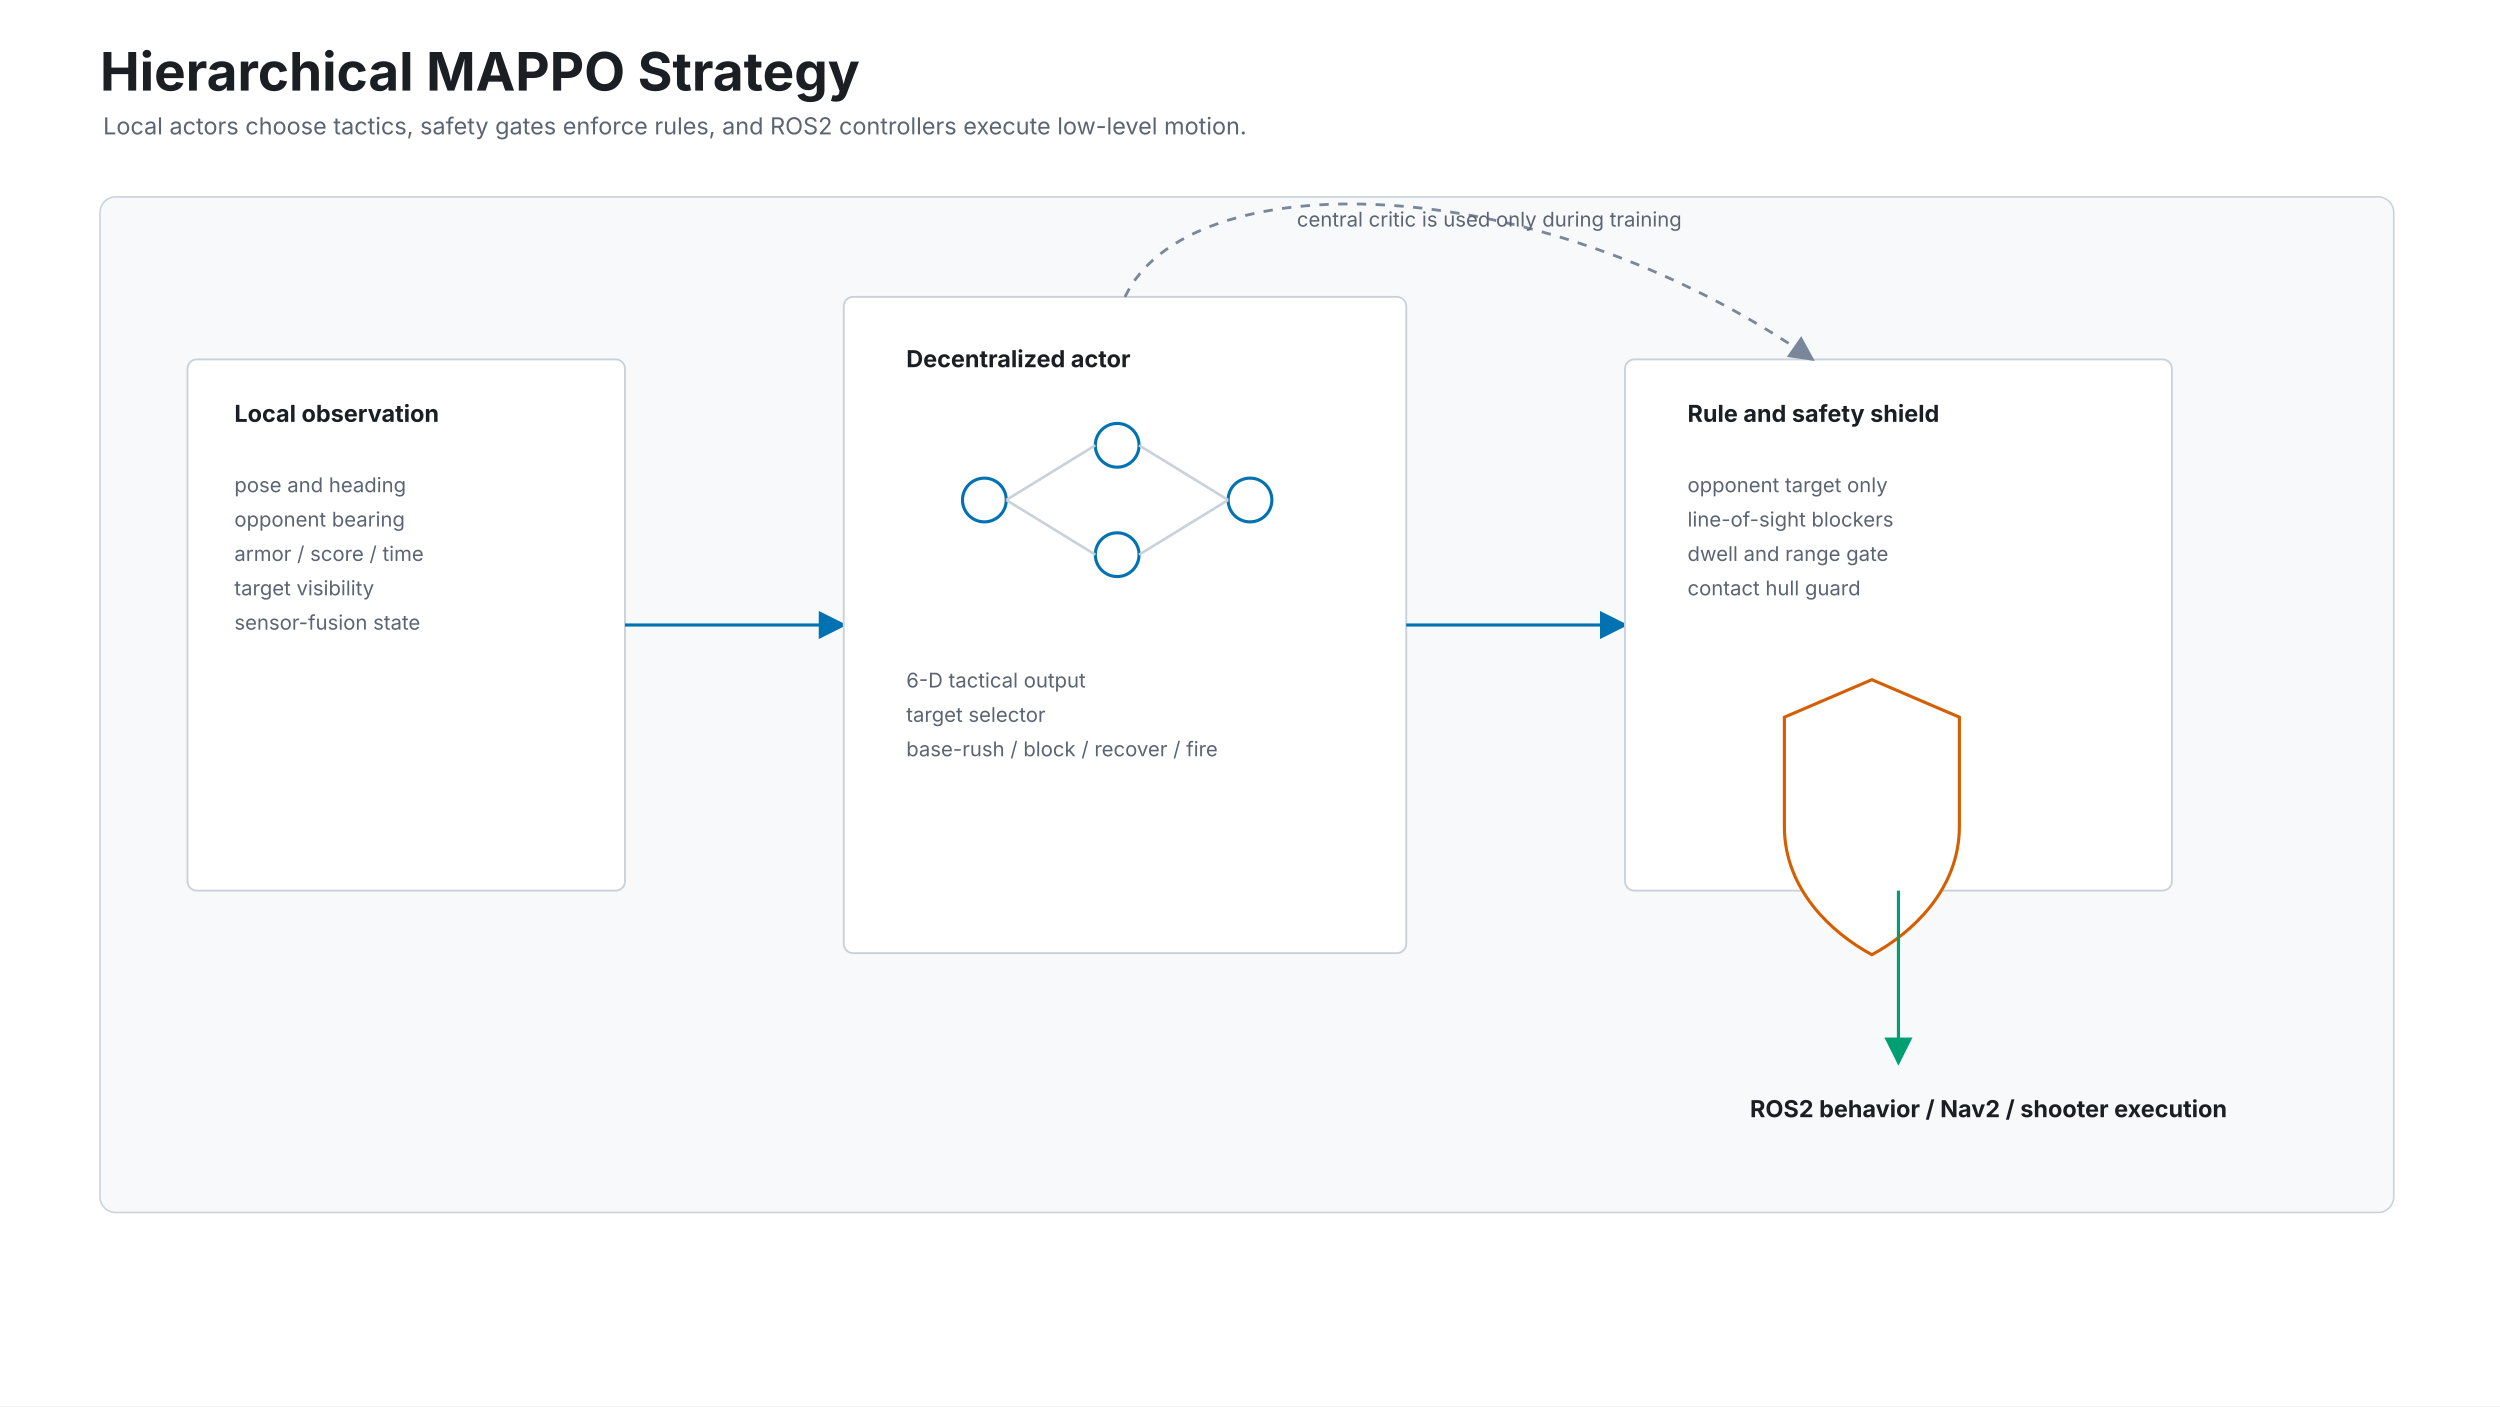
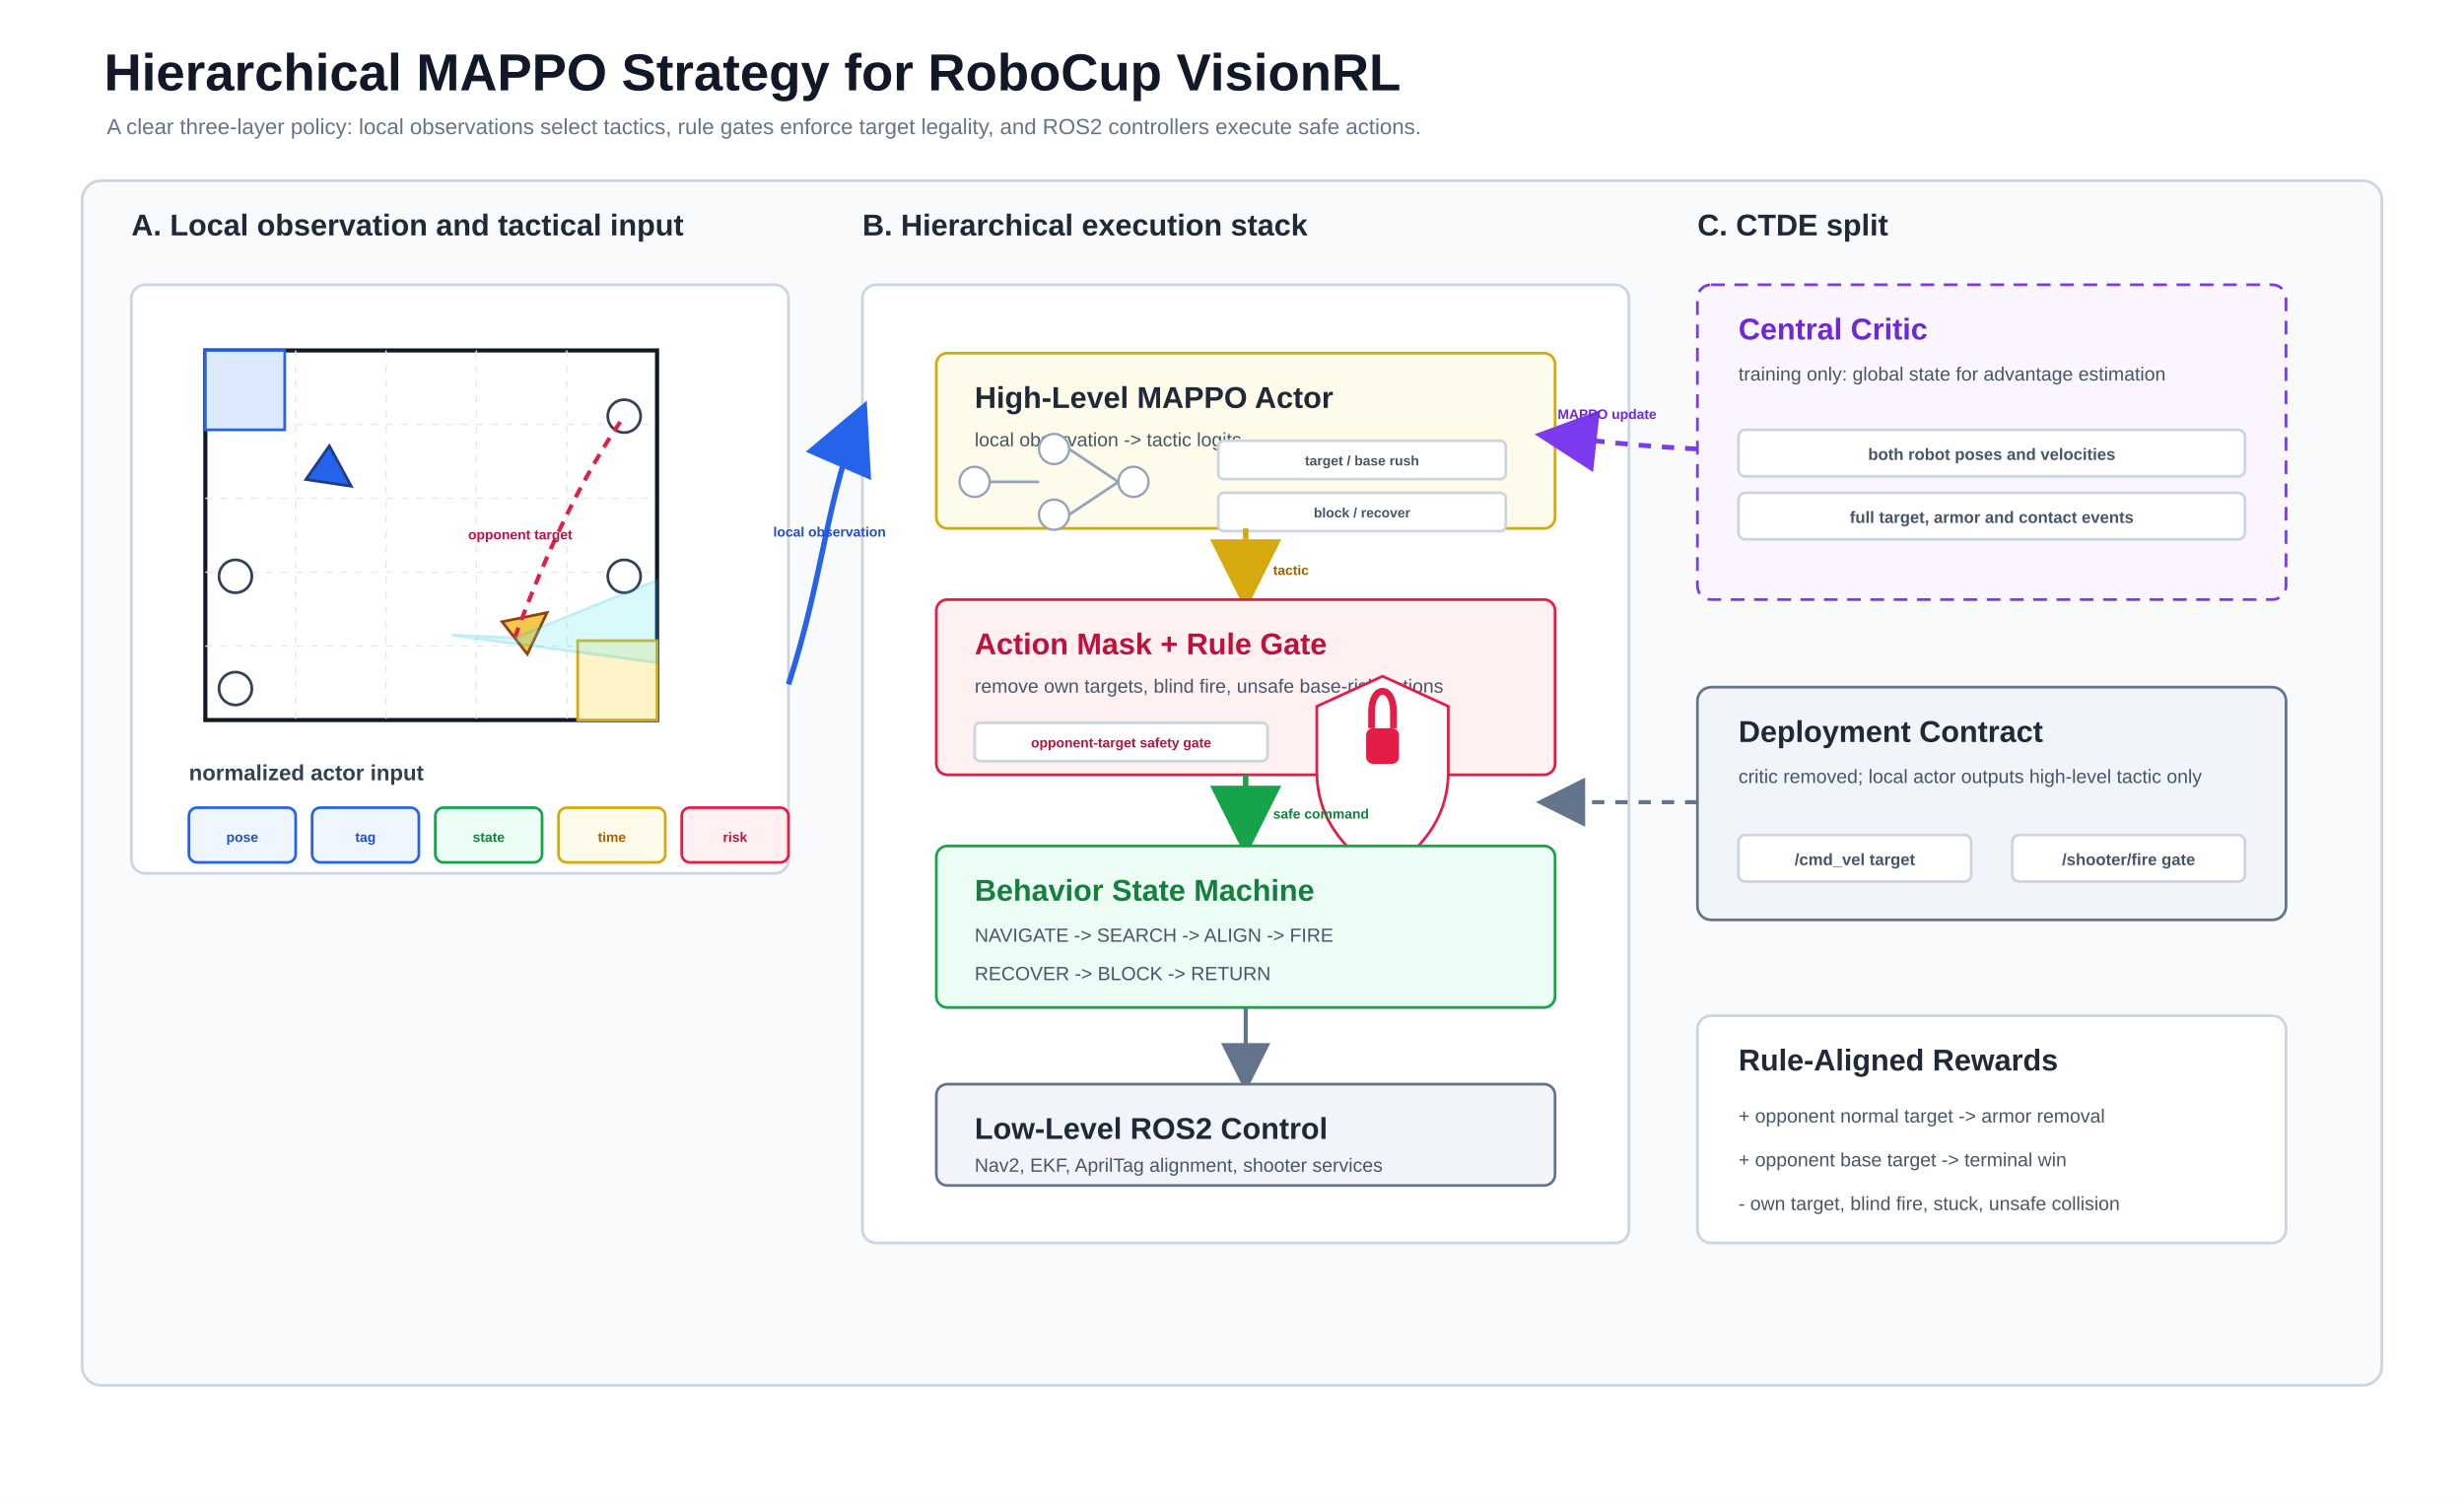
- <svg xmlns="http://www.w3.org/2000/svg" width="1600" height="900" viewBox="0 0 1600 900">
+ <svg xmlns="http://www.w3.org/2000/svg" width="1800" height="1100" viewBox="0 0 1800 1100">
  <defs>
-     <marker id="arrowGray" markerWidth="9" markerHeight="9" refX="8" refY="4.5" orient="auto">
-       <path d="M0 0 L9 4.5 L0 9 Z" fill="#7A869A" />
+     <style>
+       .bg{fill:#fff}.title{font:700 38px Arial,Inter,sans-serif;fill:#111827}.sub{font:500 16px Arial,Inter,sans-serif;fill:#64748b}
+       .panel{fill:#f8fafc;stroke:#cbd5e1;stroke-width:2}.card{fill:#fff;stroke:#cbd5e1;stroke-width:2}.obs{fill:#eff6ff;stroke:#2563eb;stroke-width:2}.policy{fill:#fffbeb;stroke:#d6a90e;stroke-width:2}.safe{fill:#fff1f2;stroke:#e11d48;stroke-width:2}.ctrl{fill:#ecfdf5;stroke:#16a34a;stroke-width:2}.critic{fill:#faf5ff;stroke:#7c3aed;stroke-width:2;stroke-dasharray:10 7}.deploy{fill:#f1f5f9;stroke:#64748b;stroke-width:2}
+       .h{font:700 22px Arial,Inter,sans-serif;fill:#1f2937}.mh{font:700 16px Arial,Inter,sans-serif;fill:#334155}.txt{font:500 14px Arial,Inter,sans-serif;fill:#475569}.small{font:600 12px Arial,Inter,sans-serif;fill:#475569}.tiny{font:700 10px Arial,Inter,sans-serif;fill:#475569}.eq{font:600 15px Consolas,Menlo,monospace;fill:#111827}
+       .arrow{fill:none;stroke:#64748b;stroke-width:3;marker-end:url(#ad)}.arrowB{fill:none;stroke:#2563eb;stroke-width:4;marker-end:url(#ab)}.arrowY{fill:none;stroke:#d6a90e;stroke-width:4;marker-end:url(#ay)}.arrowG{fill:none;stroke:#16a34a;stroke-width:4;marker-end:url(#ag)}.arrowR{fill:none;stroke:#e11d48;stroke-width:4;marker-end:url(#ar)}.arrowV{fill:none;stroke:#7c3aed;stroke-width:3.5;marker-end:url(#av)}.dash{stroke-dasharray:9 8}.blue{fill:#1d4ed8}.yellow{fill:#a16207}.green{fill:#15803d}.red{fill:#be123c}.violet{fill:#6d28d9}
+       .arena{fill:#fff;stroke:#111827;stroke-width:3}.grid{stroke:#e2e8f0;stroke-width:1;stroke-dasharray:5 6}.robotY{fill:#f2c94c;stroke:#92400e;stroke-width:2}.robotB{fill:#2563eb;stroke:#1e3a8a;stroke-width:2}.target{fill:#fff;stroke:#334155;stroke-width:2}.nn{fill:#fff;stroke:#94a3b8;stroke-width:1.7}
+     </style>
+     <marker id="ad" markerWidth="12" markerHeight="12" refX="10" refY="6" orient="auto">
+       <path d="M0 0 L12 6 L0 12 Z" fill="#64748b" />
    </marker>
-     <marker id="arrowBlue" markerWidth="9" markerHeight="9" refX="8" refY="4.5" orient="auto">
-       <path d="M0 0 L9 4.5 L0 9 Z" fill="#0072B2" />
+     <marker id="ab" markerWidth="13" markerHeight="13" refX="11" refY="6.5" orient="auto">
+       <path d="M0 0 L13 6.5 L0 13 Z" fill="#2563eb" />
    </marker>
-     <marker id="arrowGreen" markerWidth="9" markerHeight="9" refX="8" refY="4.5" orient="auto">
-       <path d="M0 0 L9 4.5 L0 9 Z" fill="#009E73" />
+     <marker id="ay" markerWidth="13" markerHeight="13" refX="11" refY="6.5" orient="auto">
+       <path d="M0 0 L13 6.5 L0 13 Z" fill="#d6a90e" />
    </marker>
-     <style>
-       text{font-family:Inter,Arial,Helvetica,sans-serif}
-       .title{font-size:34px;font-weight:700;fill:#1B1F23}
-       .subtitle{font-size:15px;font-weight:400;fill:#5B6472}
-       .label{font-size:15px;font-weight:650;fill:#1B1F23}
-       .body{font-size:13px;font-weight:400;fill:#5B6472}
-       .small{font-size:11px;font-weight:400;fill:#5B6472}
-       .tiny{font-size:9px;font-weight:500;fill:#5B6472}
-       .panel{fill:#fff;stroke:#C9D1D9;stroke-width:1.2}
-       .soft{fill:#F7F9FB;stroke:#C9D1D9;stroke-width:1}
-       .grid{stroke:#E6EBF0;stroke-width:1}
-       .axis{stroke:#1B1F23;stroke-width:1.1}
-       .wire{fill:none;stroke:#7A869A;stroke-width:1.8;marker-end:url(#arrowGray)}
-       .wireBlue{fill:none;stroke:#0072B2;stroke-width:2;marker-end:url(#arrowBlue)}
-       .wireGreen{fill:none;stroke:#009E73;stroke-width:2;marker-end:url(#arrowGreen)}
-       .dash{stroke-dasharray:6 6}
-     </style>
+     <marker id="ag" markerWidth="13" markerHeight="13" refX="11" refY="6.5" orient="auto">
+       <path d="M0 0 L13 6.5 L0 13 Z" fill="#16a34a" />
+     </marker>
+     <marker id="ar" markerWidth="13" markerHeight="13" refX="11" refY="6.5" orient="auto">
+       <path d="M0 0 L13 6.5 L0 13 Z" fill="#e11d48" />
+     </marker>
+     <marker id="av" markerWidth="13" markerHeight="13" refX="11" refY="6.5" orient="auto">
+       <path d="M0 0 L13 6.5 L0 13 Z" fill="#7c3aed" />
+     </marker>
  </defs>
-   <rect width="1600" height="900" fill="#FFFFFF" />
-   <text class="title" x="64" y="58">Hierarchical MAPPO Strategy</text>
-   <text class="subtitle" x="66" y="86">Local actors choose tactics, safety gates enforce rules, and ROS2 controllers execute low-level motion.</text>
-   <rect class="soft" x="64.0" y="126.0" width="1468.0" height="650.0" rx="10.0" />
-   <rect class="panel" x="120.0" y="230.0" width="280.0" height="340.0" rx="6.0" />
-   <text class="label" x="150.0" y="270.0" text-anchor="start">Local observation</text>
-   <text class="body" x="150.0" y="315.0" text-anchor="start">pose and heading</text>
-   <text class="body" x="150.0" y="337.0" text-anchor="start">opponent bearing</text>
-   <text class="body" x="150.0" y="359.0" text-anchor="start">armor / score / time</text>
-   <text class="body" x="150.0" y="381.0" text-anchor="start">target visibility</text>
-   <text class="body" x="150.0" y="403.0" text-anchor="start">sensor-fusion state</text>
-   <path class="wireBlue" d="M400.0 400.0 L540.0 400.0" />
-   <rect class="panel" x="540.0" y="190.0" width="360.0" height="420.0" rx="6.0" />
-   <text class="label" x="580.0" y="235.0" text-anchor="start">Decentralized actor</text>
-   <circle cx="630" cy="320" r="14" fill="#fff" stroke="#0072B2" stroke-width="2" />
-   <circle cx="715" cy="285" r="14" fill="#fff" stroke="#0072B2" stroke-width="2" />
-   <circle cx="715" cy="355" r="14" fill="#fff" stroke="#0072B2" stroke-width="2" />
-   <circle cx="800" cy="320" r="14" fill="#fff" stroke="#0072B2" stroke-width="2" />
-   <path d="M644 320 L701 285 M644 320 L701 355 M729 285 L786 320 M729 355 L786 320" stroke="#C9D1D9" stroke-width="1.7" />
-   <text class="body" x="580.0" y="440.0" text-anchor="start">6-D tactical output</text>
-   <text class="body" x="580.0" y="462.0" text-anchor="start">target selector</text>
-   <text class="body" x="580.0" y="484.0" text-anchor="start">base-rush / block / recover / fire</text>
-   <path class="wireBlue" d="M900.0 400.0 L1040.0 400.0" />
-   <rect class="panel" x="1040.0" y="230.0" width="350.0" height="340.0" rx="6.0" />
-   <text class="label" x="1080.0" y="270.0" text-anchor="start">Rule and safety shield</text>
-   <text class="body" x="1080.0" y="315.0" text-anchor="start">opponent target only</text>
-   <text class="body" x="1080.0" y="337.0" text-anchor="start">line-of-sight blockers</text>
-   <text class="body" x="1080.0" y="359.0" text-anchor="start">dwell and range gate</text>
-   <text class="body" x="1080.0" y="381.0" text-anchor="start">contact hull guard</text>
-   <path d="M1198 435 l56 24 v70 c0 40 -30 68 -56 82 c-26 -14 -56 -42 -56 -82 v-70 z" fill="#fff" stroke="#D55E00" stroke-width="2" />
-   <path class="wireGreen" d="M1215.0 570.0 L1215.0 680.0" />
-   <text class="label" x="1120.0" y="715.0" text-anchor="start">ROS2 behavior / Nav2 / shooter execution</text>
-   <path class="wire dash" d="M720 190 C760 105 980 105 1160 230" />
-   <text class="body" x="830.0" y="145.0" text-anchor="start">central critic is used only during training</text>
+   <rect class="bg" width="1800" height="1100" />
+   <text class="title" x="76" y="66">Hierarchical MAPPO Strategy for RoboCup VisionRL</text>
+   <text class="sub" x="78" y="98">A clear three-layer policy: local observations select tactics, rule gates enforce target legality, and ROS2 controllers execute safe actions.</text>
+   <rect class="panel" x="60" y="132" width="1680" height="880" rx="14" />
+   <g transform="translate(96 172)">
+     <text class="h" x="0" y="0">A. Local observation and tactical input</text>
+     <rect class="card" x="0" y="36" width="480" height="430" rx="10" />
+     <g transform="translate(54 84)">
+       <rect class="arena" x="0" y="0" width="330" height="270" />
+       <path class="grid" d="M66 0 V270 M132 0 V270 M198 0 V270 M264 0 V270 M0 54 H330 M0 108 H330 M0 162 H330 M0 216 H330" />
+       <rect x="0" y="0" width="58" height="58" fill="#dbeafe" stroke="#2563eb" stroke-width="2" />
+       <rect x="272" y="212" width="58" height="58" fill="#fef3c7" stroke="#d6a90e" stroke-width="2" />
+       <circle class="target" cx="306" cy="48" r="12" />
+       <circle class="target" cx="22" cy="165" r="12" />
+       <circle class="target" cx="306" cy="165" r="12" />
+       <circle class="target" cx="22" cy="247" r="12" />
+       <g transform="translate(82 82) rotate(35)">
+         <path class="robotB" d="M0 -15 L30 0 L0 15 Z" />
+       </g>
+       <g transform="translate(226 210) rotate(-38)">
+         <path class="robotY" d="M0 -15 L30 0 L0 15 Z" />
+       </g>
+       <path d="M226 210 C248 150 274 94 306 48" fill="none" stroke="#e11d48" stroke-width="3" stroke-dasharray="8 6" />
+       <path d="M180 208 L226 210 L330 168 L330 228 Z" fill="#67e8f9" opacity=".25" stroke="#06b6d4" stroke-width="2" />
+       <text class="tiny red" x="192" y="138">opponent target</text>
+     </g>
+     <text class="mh" x="42" y="398">normalized actor input</text>
+     <g transform="translate(42 418)">
+       <rect class="obs" x="0" y="0" width="78" height="40" rx="6" />
+       <text class="tiny blue" x="39" y="25" text-anchor="middle">pose</text>
+       <rect class="obs" x="90" y="0" width="78" height="40" rx="6" />
+       <text class="tiny blue" x="129" y="25" text-anchor="middle">tag</text>
+       <rect class="ctrl" x="180" y="0" width="78" height="40" rx="6" />
+       <text class="tiny green" x="219" y="25" text-anchor="middle">state</text>
+       <rect class="policy" x="270" y="0" width="78" height="40" rx="6" />
+       <text class="tiny yellow" x="309" y="25" text-anchor="middle">time</text>
+       <rect class="safe" x="360" y="0" width="78" height="40" rx="6" />
+       <text class="tiny red" x="399" y="25" text-anchor="middle">risk</text>
+     </g>
+   </g>
+   <g transform="translate(630 172)">
+     <text class="h" x="0" y="0">B. Hierarchical execution stack</text>
+     <rect class="card" x="0" y="36" width="560" height="700" rx="10" />
+     <rect class="policy" x="54" y="86" width="452" height="128" rx="8" />
+     <text class="h" x="82" y="126">High-Level MAPPO Actor</text>
+     <text class="txt" x="82" y="154">local observation -&gt; tactic logits</text>
+     <g transform="translate(82 180)">
+       <circle class="nn" cx="0" cy="0" r="11" />
+       <circle class="nn" cx="58" cy="-24" r="11" />
+       <circle class="nn" cx="58" cy="24" r="11" />
+       <circle class="nn" cx="116" cy="0" r="11" />
+       <path d="M11 0 H47 M69 -24 L105 0 M69 24 L105 0" stroke="#94a3b8" stroke-width="2" />
+       <rect class="card" x="178" y="-30" width="210" height="28" rx="4" />
+       <text class="tiny" x="283" y="-12" text-anchor="middle">target / base rush</text>
+       <rect class="card" x="178" y="8" width="210" height="28" rx="4" />
+       <text class="tiny" x="283" y="26" text-anchor="middle">block / recover</text>
+     </g>
+     <path class="arrowY" d="M280 214 V266" />
+     <text class="tiny yellow" x="300" y="248">tactic</text>
+     <rect class="safe" x="54" y="266" width="452" height="128" rx="8" />
+     <text class="h red" x="82" y="306">Action Mask + Rule Gate</text>
+     <text class="txt" x="82" y="334">remove own targets, blind fire, unsafe base-risk actions</text>
+     <rect class="card" x="82" y="356" width="214" height="28" rx="4" />
+     <text class="tiny red" x="189" y="374" text-anchor="middle">opponent-target safety gate</text>
+     <path d="M380 322 l48 22 v48 c0 38 -26 62 -48 74 c-22 -12 -48 -36 -48 -74 v-48 z" fill="#fff" stroke="#e11d48" stroke-width="2" />
+     <rect x="368" y="360" width="24" height="26" rx="5" fill="#e11d48" />
+     <path d="M372 360 v-12 c0 -20 16 -20 16 0 v12" fill="none" stroke="#e11d48" stroke-width="5" />
+     <path class="arrowG" d="M280 394 V446" />
+     <text class="tiny green" x="300" y="426">safe command</text>
+     <rect class="ctrl" x="54" y="446" width="452" height="118" rx="8" />
+     <text class="h green" x="82" y="486">Behavior State Machine</text>
+     <text class="txt" x="82" y="516">NAVIGATE -&gt; SEARCH -&gt; ALIGN -&gt; FIRE</text>
+     <text class="txt" x="82" y="544">RECOVER -&gt; BLOCK -&gt; RETURN</text>
+     <path class="arrow" d="M280 564 V620" />
+     <rect class="deploy" x="54" y="620" width="452" height="74" rx="8" />
+     <text class="h" x="82" y="660">Low-Level ROS2 Control</text>
+     <text class="txt" x="82" y="684">Nav2, EKF, AprilTag alignment, shooter services</text>
+   </g>
+   <g transform="translate(1240 172)">
+     <text class="h" x="0" y="0">C. CTDE split</text>
+     <rect class="critic" x="0" y="36" width="430" height="230" rx="10" />
+     <text class="h violet" x="30" y="76">Central Critic</text>
+     <text class="txt" x="30" y="106">training only: global state for advantage estimation</text>
+     <rect class="card" x="30" y="142" width="370" height="34" rx="5" />
+     <text class="small" x="215" y="164" text-anchor="middle">both robot poses and velocities</text>
+     <rect class="card" x="30" y="188" width="370" height="34" rx="5" />
+     <text class="small" x="215" y="210" text-anchor="middle">full target, armor and contact events</text>
+     <path class="arrowV dash" d="M0 156 C-42 154 -76 150 -112 146" />
+     <text class="tiny violet" x="-66" y="134" text-anchor="middle">MAPPO update</text>
+     <rect class="deploy" x="0" y="330" width="430" height="170" rx="10" />
+     <text class="h" x="30" y="370">Deployment Contract</text>
+     <text class="txt" x="30" y="400">critic removed; local actor outputs high-level tactic only</text>
+     <rect class="card" x="30" y="438" width="170" height="34" rx="5" />
+     <text class="small" x="115" y="460" text-anchor="middle">/cmd_vel target</text>
+     <rect class="card" x="230" y="438" width="170" height="34" rx="5" />
+     <text class="small" x="315" y="460" text-anchor="middle">/shooter/fire gate</text>
+     <path class="arrow dash" d="M0 414 H-112" />
+     <rect class="card" x="0" y="570" width="430" height="166" rx="10" />
+     <text class="h" x="30" y="610">Rule-Aligned Rewards</text>
+     <text class="txt" x="30" y="648">+ opponent normal target -&gt; armor removal</text>
+     <text class="txt" x="30" y="680">+ opponent base target -&gt; terminal win</text>
+     <text class="txt" x="30" y="712">- own target, blind fire, stuck, unsafe collision</text>
+   </g>
+   <path class="arrowB" d="M576 500 C602 420 604 360 630 300" />
+   <text class="tiny blue" x="606" y="392" text-anchor="middle">local observation</text>
</svg>
